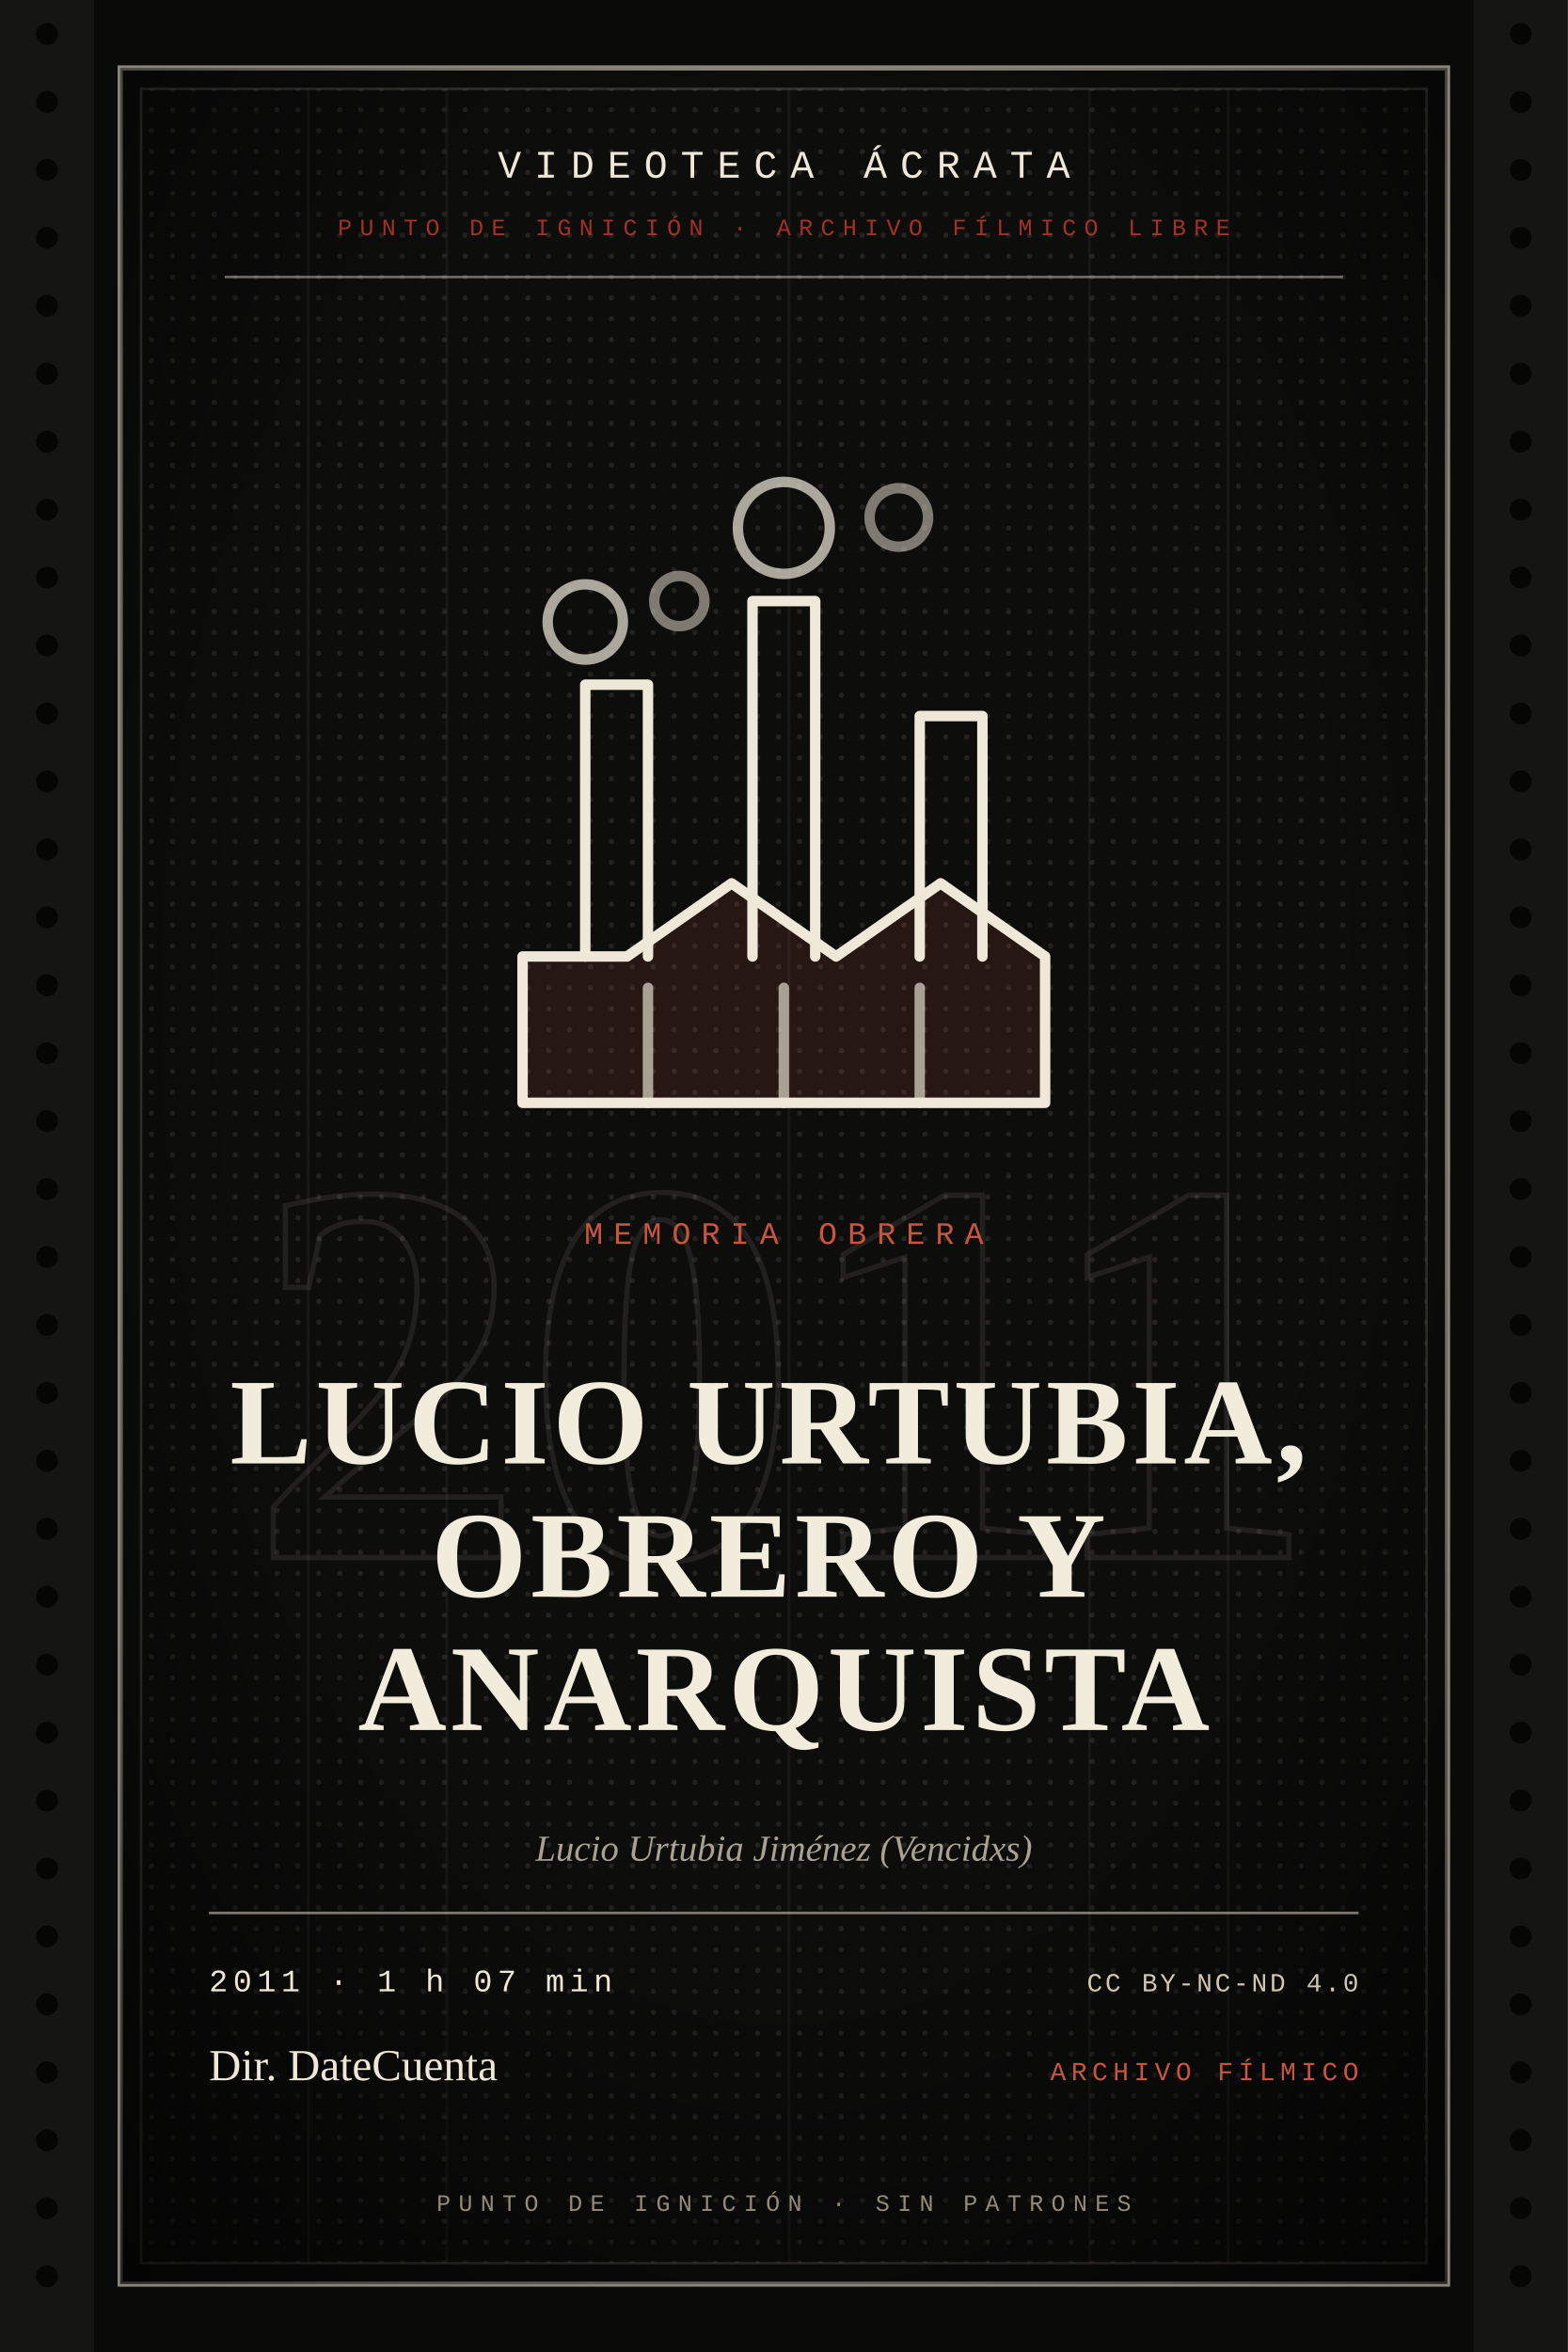
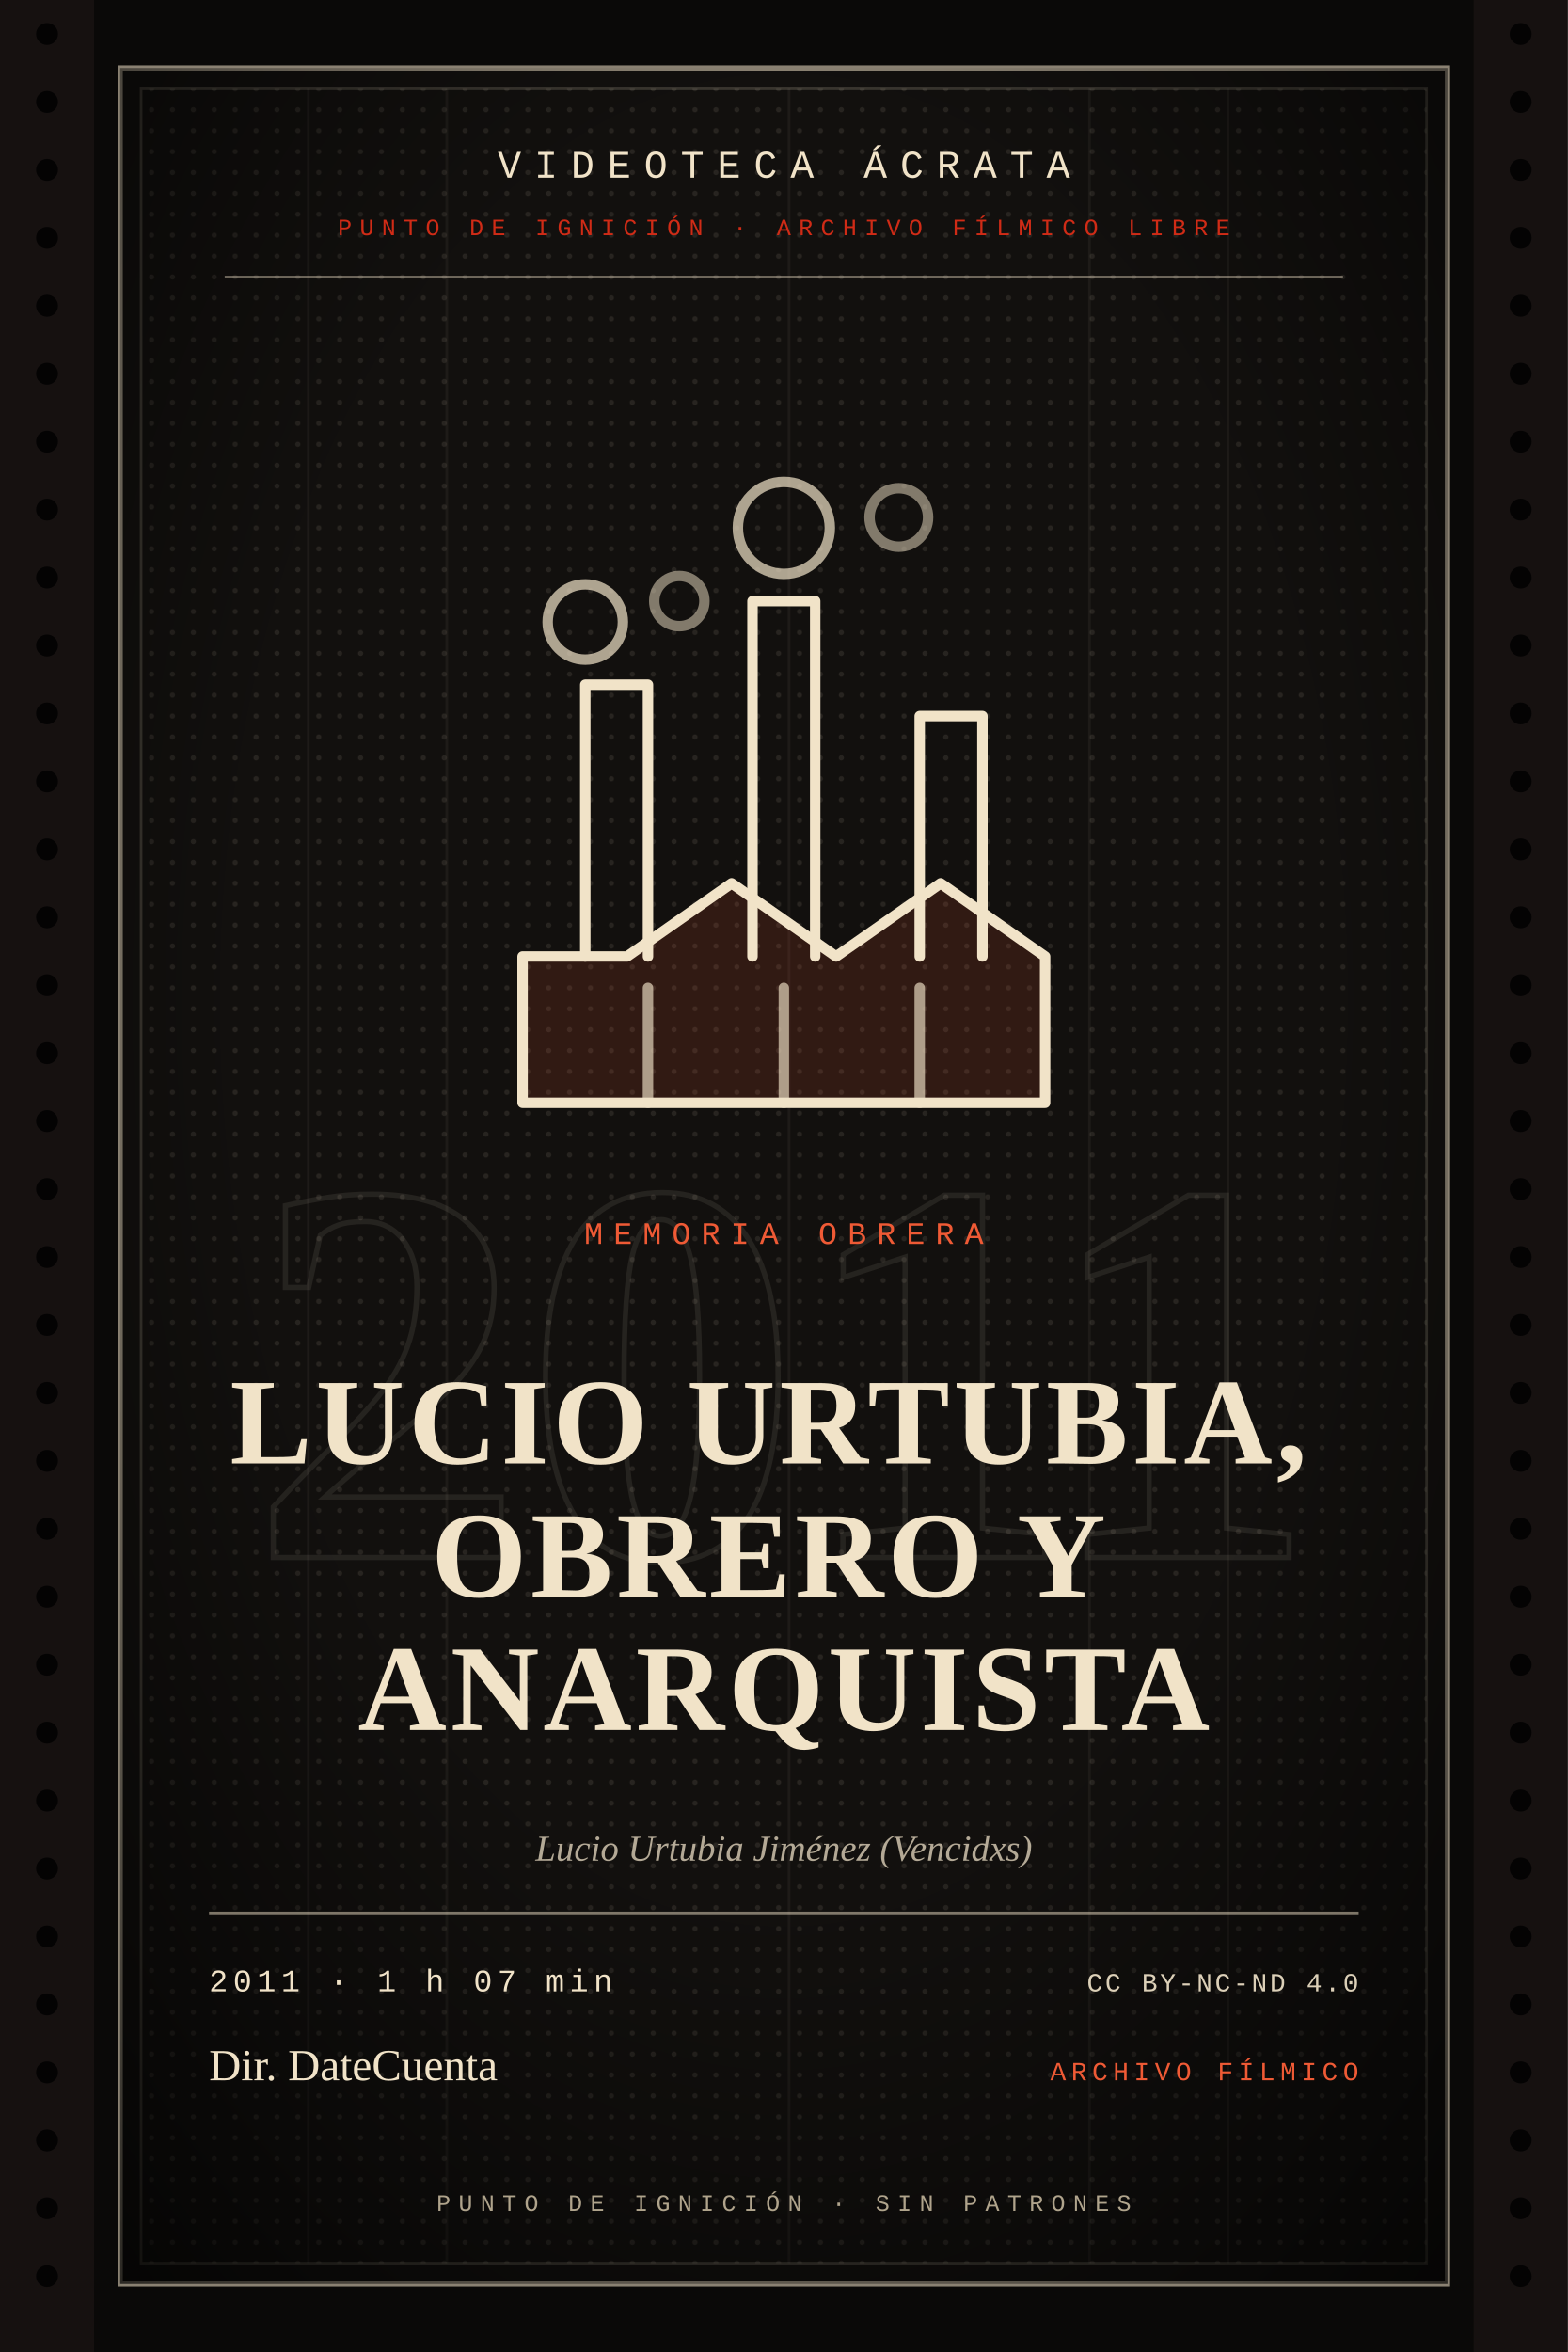
<svg xmlns="http://www.w3.org/2000/svg" viewBox="0 0 600 900" width="600" height="900" role="img" aria-labelledby="titulo-vencidxs-lucio-urtubia desc-vencidxs-lucio-urtubia">
  <defs>
    <pattern id="grano-n" width="8" height="8" patternUnits="userSpaceOnUse">
-       <circle cx="2" cy="2" r="1" fill="#f2ecdc" opacity=".14" />
+       <circle cx="2" cy="2" r="1" fill="#f1e3c8" opacity=".14" />
    </pattern>
    <radialGradient id="vineta-n" cx=".5" cy=".42" r=".78">
      <stop offset="52%" stop-color="#000" stop-opacity="0" />
      <stop offset="100%" stop-color="#000" stop-opacity=".72" />
    </radialGradient>
  </defs>
-   <rect width="600" height="900" fill="#0a0a09" />
-   <rect x="0" y="0" width="36" height="900" fill="#151513" />
-   <rect x="564" y="0" width="36" height="900" fill="#151513" />
-   <g fill="#060605">
+   <rect width="600" height="900" fill="#0a0908" />
+   <rect x="0" y="0" width="36" height="900" fill="#161110" />
+   <rect x="564" y="0" width="36" height="900" fill="#161110" />
+   <g fill="#040303">
    <circle cx="18" cy="13" r="4.2" />
    <circle cx="582" cy="13" r="4.2" />
    <circle cx="18" cy="39" r="4.2" />
    <circle cx="582" cy="39" r="4.2" />
    <circle cx="18" cy="65" r="4.2" />
    <circle cx="582" cy="65" r="4.2" />
    <circle cx="18" cy="91" r="4.2" />
    <circle cx="582" cy="91" r="4.2" />
    <circle cx="18" cy="117" r="4.2" />
    <circle cx="582" cy="117" r="4.2" />
    <circle cx="18" cy="143" r="4.2" />
    <circle cx="582" cy="143" r="4.2" />
    <circle cx="18" cy="169" r="4.2" />
    <circle cx="582" cy="169" r="4.2" />
    <circle cx="18" cy="195" r="4.2" />
    <circle cx="582" cy="195" r="4.2" />
    <circle cx="18" cy="221" r="4.2" />
    <circle cx="582" cy="221" r="4.2" />
    <circle cx="18" cy="247" r="4.2" />
    <circle cx="582" cy="247" r="4.2" />
    <circle cx="18" cy="273" r="4.2" />
    <circle cx="582" cy="273" r="4.2" />
    <circle cx="18" cy="299" r="4.2" />
    <circle cx="582" cy="299" r="4.2" />
    <circle cx="18" cy="325" r="4.2" />
    <circle cx="582" cy="325" r="4.2" />
    <circle cx="18" cy="351" r="4.2" />
    <circle cx="582" cy="351" r="4.2" />
    <circle cx="18" cy="377" r="4.2" />
    <circle cx="582" cy="377" r="4.2" />
    <circle cx="18" cy="403" r="4.2" />
    <circle cx="582" cy="403" r="4.2" />
    <circle cx="18" cy="429" r="4.2" />
    <circle cx="582" cy="429" r="4.2" />
    <circle cx="18" cy="455" r="4.2" />
    <circle cx="582" cy="455" r="4.2" />
    <circle cx="18" cy="481" r="4.2" />
    <circle cx="582" cy="481" r="4.2" />
    <circle cx="18" cy="507" r="4.2" />
    <circle cx="582" cy="507" r="4.2" />
    <circle cx="18" cy="533" r="4.2" />
    <circle cx="582" cy="533" r="4.2" />
    <circle cx="18" cy="559" r="4.2" />
    <circle cx="582" cy="559" r="4.2" />
    <circle cx="18" cy="585" r="4.2" />
    <circle cx="582" cy="585" r="4.2" />
    <circle cx="18" cy="611" r="4.2" />
    <circle cx="582" cy="611" r="4.2" />
    <circle cx="18" cy="637" r="4.2" />
    <circle cx="582" cy="637" r="4.2" />
    <circle cx="18" cy="663" r="4.2" />
    <circle cx="582" cy="663" r="4.2" />
    <circle cx="18" cy="689" r="4.2" />
    <circle cx="582" cy="689" r="4.2" />
    <circle cx="18" cy="715" r="4.2" />
    <circle cx="582" cy="715" r="4.2" />
    <circle cx="18" cy="741" r="4.2" />
    <circle cx="582" cy="741" r="4.2" />
    <circle cx="18" cy="767" r="4.2" />
    <circle cx="582" cy="767" r="4.2" />
    <circle cx="18" cy="793" r="4.2" />
    <circle cx="582" cy="793" r="4.2" />
    <circle cx="18" cy="819" r="4.2" />
    <circle cx="582" cy="819" r="4.2" />
    <circle cx="18" cy="845" r="4.2" />
    <circle cx="582" cy="845" r="4.2" />
    <circle cx="18" cy="871" r="4.2" />
    <circle cx="582" cy="871" r="4.2" />
  </g>
-   <rect x="46" y="26" width="508" height="848" fill="#0d0d0c" stroke="#efe8d8" stroke-width="2" stroke-opacity=".55" />
-   <rect x="54" y="34" width="492" height="832" fill="none" stroke="#efe8d8" stroke-width="1" stroke-opacity=".18" />
+   <rect x="46" y="26" width="508" height="848" fill="#12100e" stroke="#f1e3c8" stroke-width="2" stroke-opacity=".55" />
+   <rect x="54" y="34" width="492" height="832" fill="none" stroke="#f1e3c8" stroke-width="1" stroke-opacity=".18" />
  <rect x="54" y="34" width="492" height="832" fill="url(#grano-n)" opacity=".7" />
-   <g stroke="#efe8d8" stroke-opacity=".055" stroke-width="1">
+   <g stroke="#f1e3c8" stroke-opacity=".055" stroke-width="1">
    <path d="M118 34V866" />
    <path d="M171 34V866" />
    <path d="M302 34V866" />
    <path d="M417 34V866" />
    <path d="M470 34V866" />
  </g>
  <rect x="46" y="26" width="508" height="848" fill="url(#vineta-n)" />
-   <text x="300" y="68" text-anchor="middle" font-family="'Courier Prime', 'Courier New', monospace" font-size="15" letter-spacing="5" fill="#efe8d8">VIDEOTECA ÁCRATA</text>
-   <text x="300" y="90" text-anchor="middle" font-family="'Courier Prime', 'Courier New', monospace" font-size="9" letter-spacing="3" fill="#a33124">PUNTO DE IGNICIÓN · ARCHIVO FÍLMICO LIBRE</text>
-   <path d="M86 106 L514 106" stroke="#efe8d8" stroke-width="1" stroke-opacity=".42" />
-   <text x="300" y="596" text-anchor="middle" font-family="Georgia, 'Times New Roman', serif" font-weight="700" font-size="210" fill="none" stroke="#efe8d8" stroke-width="2" stroke-opacity=".09">2011</text>
+   <text x="300" y="68" text-anchor="middle" font-family="'Courier Prime', 'Courier New', monospace" font-size="15" letter-spacing="5" fill="#f1e3c8">VIDEOTECA ÁCRATA</text>
+   <text x="300" y="90" text-anchor="middle" font-family="'Courier Prime', 'Courier New', monospace" font-size="9" letter-spacing="3" fill="#d02b16">PUNTO DE IGNICIÓN · ARCHIVO FÍLMICO LIBRE</text>
+   <path d="M86 106 L514 106" stroke="#f1e3c8" stroke-width="1" stroke-opacity=".42" />
+   <text x="300" y="596" text-anchor="middle" font-family="Georgia, 'Times New Roman', serif" font-weight="700" font-size="210" fill="none" stroke="#f1e3c8" stroke-width="2" stroke-opacity=".09">2011</text>
  <g transform="translate(300 322) scale(0.8)">
    <g>
-       <path d="M-125 55 L-125 125 L125 125 L125 55 L75 20 L25 55 L-25 20 L-75 55 Z" fill="#c8563f" opacity=".14" />
-       <path d="M-125 55 L-125 125 L125 125 L125 55 L75 20 L25 55 L-25 20 L-75 55 Z" fill="none" stroke="#efe8d8" stroke-width="5" stroke-linecap="round" stroke-linejoin="round" />
-       <path d="M-95 55 L-95 -75 L-65 -75 L-65 55" fill="none" stroke="#efe8d8" stroke-width="5" stroke-linecap="round" stroke-linejoin="round" />
-       <path d="M-15 55 L-15 -115 L15 -115 L15 55" fill="none" stroke="#efe8d8" stroke-width="5" stroke-linecap="round" stroke-linejoin="round" />
-       <path d="M65 55 L65 -60 L95 -60 L95 55" fill="none" stroke="#efe8d8" stroke-width="5" stroke-linecap="round" stroke-linejoin="round" />
-       <path d="M-65 125 L-65 70 M0 125 L0 70 M65 125 L65 70" fill="none" stroke="#efe8d8" stroke-width="5" stroke-linecap="round" stroke-linejoin="round" opacity=".65" />
-       <circle cx="-95" cy="-105" r="18" fill="none" stroke="#efe8d8" stroke-width="5" stroke-linecap="round" stroke-linejoin="round" opacity=".7" />
-       <circle cx="-50" cy="-115" r="12" fill="none" stroke="#efe8d8" stroke-width="5" stroke-linecap="round" stroke-linejoin="round" opacity=".5" />
-       <circle cx="0" cy="-150" r="22" fill="none" stroke="#efe8d8" stroke-width="5" stroke-linecap="round" stroke-linejoin="round" opacity=".7" />
-       <circle cx="55" cy="-155" r="14" fill="none" stroke="#efe8d8" stroke-width="5" stroke-linecap="round" stroke-linejoin="round" opacity=".5" />
+       <path d="M-125 55 L-125 125 L125 125 L125 55 L75 20 L25 55 L-25 20 L-75 55 Z" fill="#ef5a35" opacity=".14" />
+       <path d="M-125 55 L-125 125 L125 125 L125 55 L75 20 L25 55 L-25 20 L-75 55 Z" fill="none" stroke="#f1e3c8" stroke-width="5" stroke-linecap="round" stroke-linejoin="round" />
+       <path d="M-95 55 L-95 -75 L-65 -75 L-65 55" fill="none" stroke="#f1e3c8" stroke-width="5" stroke-linecap="round" stroke-linejoin="round" />
+       <path d="M-15 55 L-15 -115 L15 -115 L15 55" fill="none" stroke="#f1e3c8" stroke-width="5" stroke-linecap="round" stroke-linejoin="round" />
+       <path d="M65 55 L65 -60 L95 -60 L95 55" fill="none" stroke="#f1e3c8" stroke-width="5" stroke-linecap="round" stroke-linejoin="round" />
+       <path d="M-65 125 L-65 70 M0 125 L0 70 M65 125 L65 70" fill="none" stroke="#f1e3c8" stroke-width="5" stroke-linecap="round" stroke-linejoin="round" opacity=".65" />
+       <circle cx="-95" cy="-105" r="18" fill="none" stroke="#f1e3c8" stroke-width="5" stroke-linecap="round" stroke-linejoin="round" opacity=".7" />
+       <circle cx="-50" cy="-115" r="12" fill="none" stroke="#f1e3c8" stroke-width="5" stroke-linecap="round" stroke-linejoin="round" opacity=".5" />
+       <circle cx="0" cy="-150" r="22" fill="none" stroke="#f1e3c8" stroke-width="5" stroke-linecap="round" stroke-linejoin="round" opacity=".7" />
+       <circle cx="55" cy="-155" r="14" fill="none" stroke="#f1e3c8" stroke-width="5" stroke-linecap="round" stroke-linejoin="round" opacity=".5" />
    </g>
  </g>
-   <text x="300" y="476" text-anchor="middle" font-family="'Courier Prime', 'Courier New', monospace" font-size="12" letter-spacing="4" fill="#c8563f">MEMORIA OBRERA</text>
-   <text text-anchor="middle" font-family="Georgia, 'Times New Roman', serif" font-weight="700" font-size="47" letter-spacing="1.5" fill="#f2ecdc">
+   <text x="300" y="476" text-anchor="middle" font-family="'Courier Prime', 'Courier New', monospace" font-size="12" letter-spacing="4" fill="#ef5a35">MEMORIA OBRERA</text>
+   <text text-anchor="middle" font-family="Georgia, 'Times New Roman', serif" font-weight="700" font-size="47" letter-spacing="1.5" fill="#f1e3c8">
    <tspan x="300" y="560">LUCIO URTUBIA,</tspan>
    <tspan x="300" y="611">OBRERO Y</tspan>
    <tspan x="300" y="662">ANARQUISTA</tspan>
  </text>
-   <text x="300" y="712" text-anchor="middle" font-family="Georgia, 'Times New Roman', serif" font-style="italic" font-size="14" fill="#cfc7b4" opacity=".8">Lucio Urtubia Jiménez (Vencidxs)</text>
-   <path d="M80 732 L520 732" stroke="#efe8d8" stroke-width="1" stroke-opacity=".5" />
-   <text x="80" y="762" font-family="'Courier Prime', 'Courier New', monospace" font-size="12" letter-spacing="2" fill="#efe8d8">2011 · 1 h 07 min</text>
-   <text x="520" y="762" text-anchor="end" font-family="'Courier Prime', 'Courier New', monospace" font-size="10" letter-spacing="1" fill="#cfc7b4">CC BY-NC-ND 4.0</text>
-   <text x="80" y="796" font-family="Georgia, 'Times New Roman', serif" font-size="17" fill="#efe8d8">Dir. DateCuenta</text>
-   <text x="520" y="796" text-anchor="end" font-family="'Courier Prime', 'Courier New', monospace" font-size="10" letter-spacing="2" fill="#c8563f">ARCHIVO FÍLMICO</text>
-   <text x="300" y="846" text-anchor="middle" font-family="'Courier Prime', 'Courier New', monospace" font-size="9" letter-spacing="3" fill="#948c79">PUNTO DE IGNICIÓN · SIN PATRONES</text>
+   <text x="300" y="712" text-anchor="middle" font-family="Georgia, 'Times New Roman', serif" font-style="italic" font-size="14" fill="#dcd0b8" opacity=".8">Lucio Urtubia Jiménez (Vencidxs)</text>
+   <path d="M80 732 L520 732" stroke="#f1e3c8" stroke-width="1" stroke-opacity=".5" />
+   <text x="80" y="762" font-family="'Courier Prime', 'Courier New', monospace" font-size="12" letter-spacing="2" fill="#f1e3c8">2011 · 1 h 07 min</text>
+   <text x="520" y="762" text-anchor="end" font-family="'Courier Prime', 'Courier New', monospace" font-size="10" letter-spacing="1" fill="#dcd0b8">CC BY-NC-ND 4.0</text>
+   <text x="80" y="796" font-family="Georgia, 'Times New Roman', serif" font-size="17" fill="#f1e3c8">Dir. DateCuenta</text>
+   <text x="520" y="796" text-anchor="end" font-family="'Courier Prime', 'Courier New', monospace" font-size="10" letter-spacing="2" fill="#ef5a35">ARCHIVO FÍLMICO</text>
+   <text x="300" y="846" text-anchor="middle" font-family="'Courier Prime', 'Courier New', monospace" font-size="9" letter-spacing="3" fill="#b0a48c">PUNTO DE IGNICIÓN · SIN PATRONES</text>
</svg>
